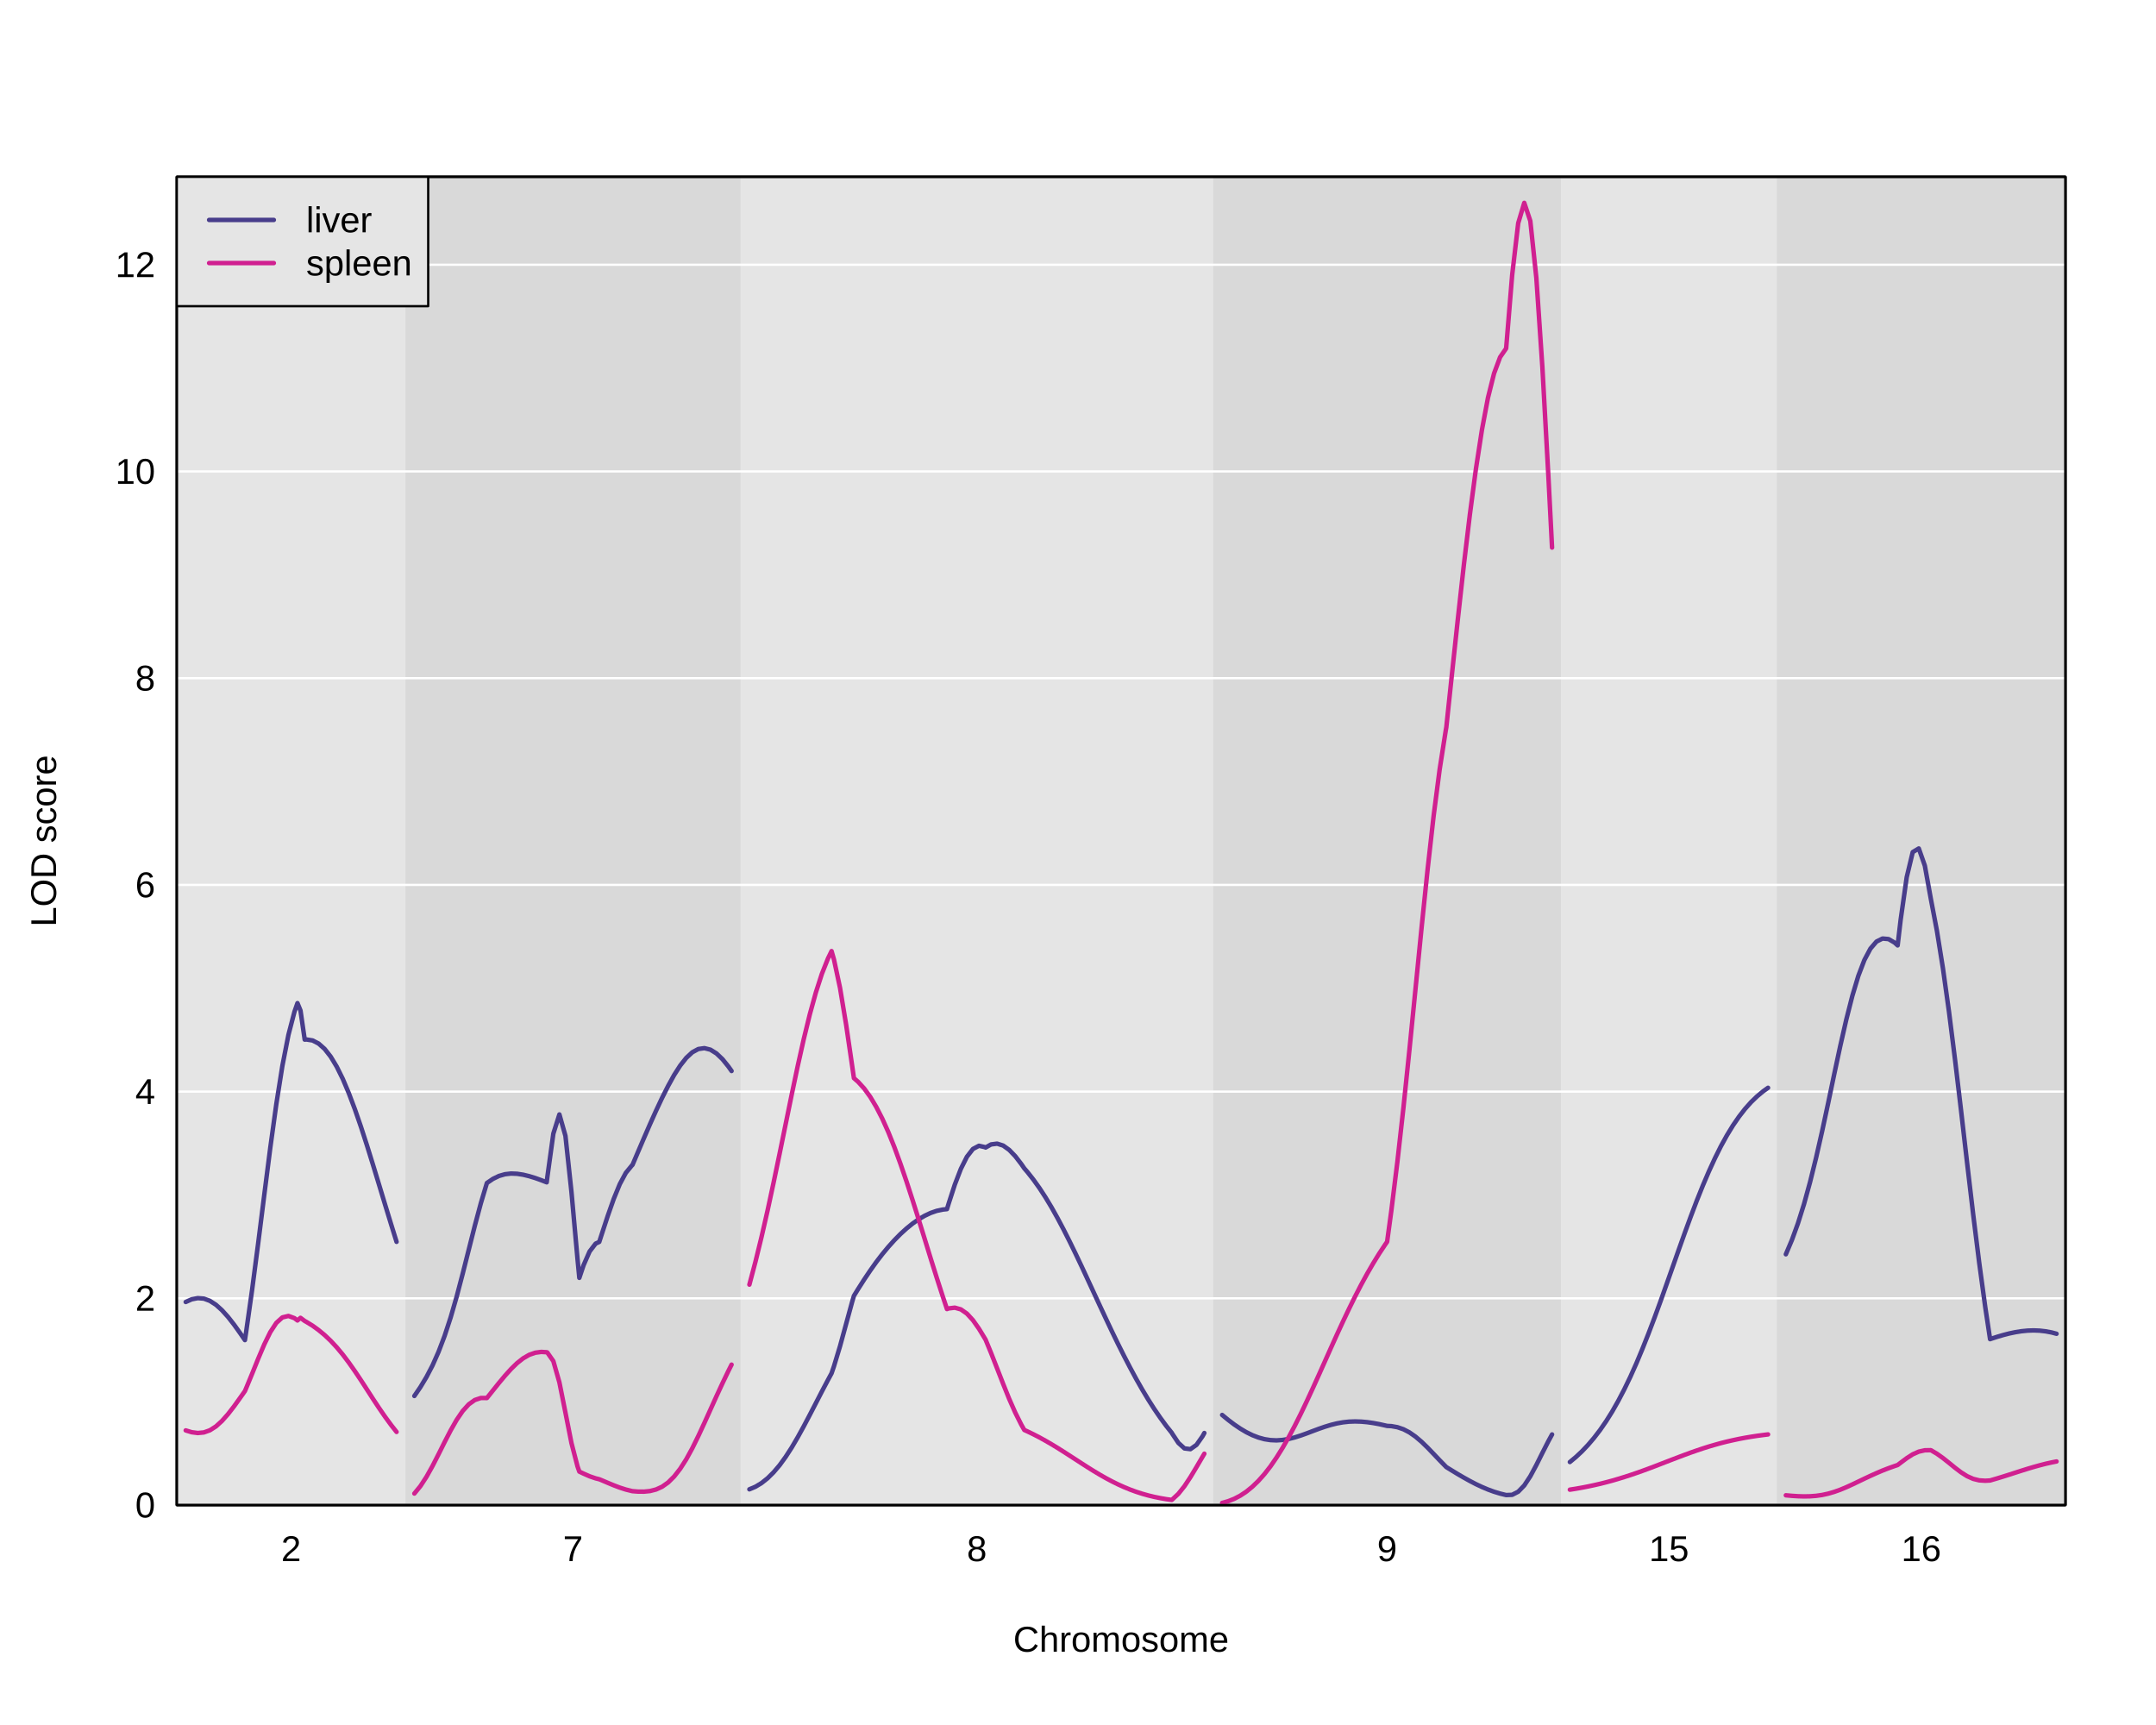
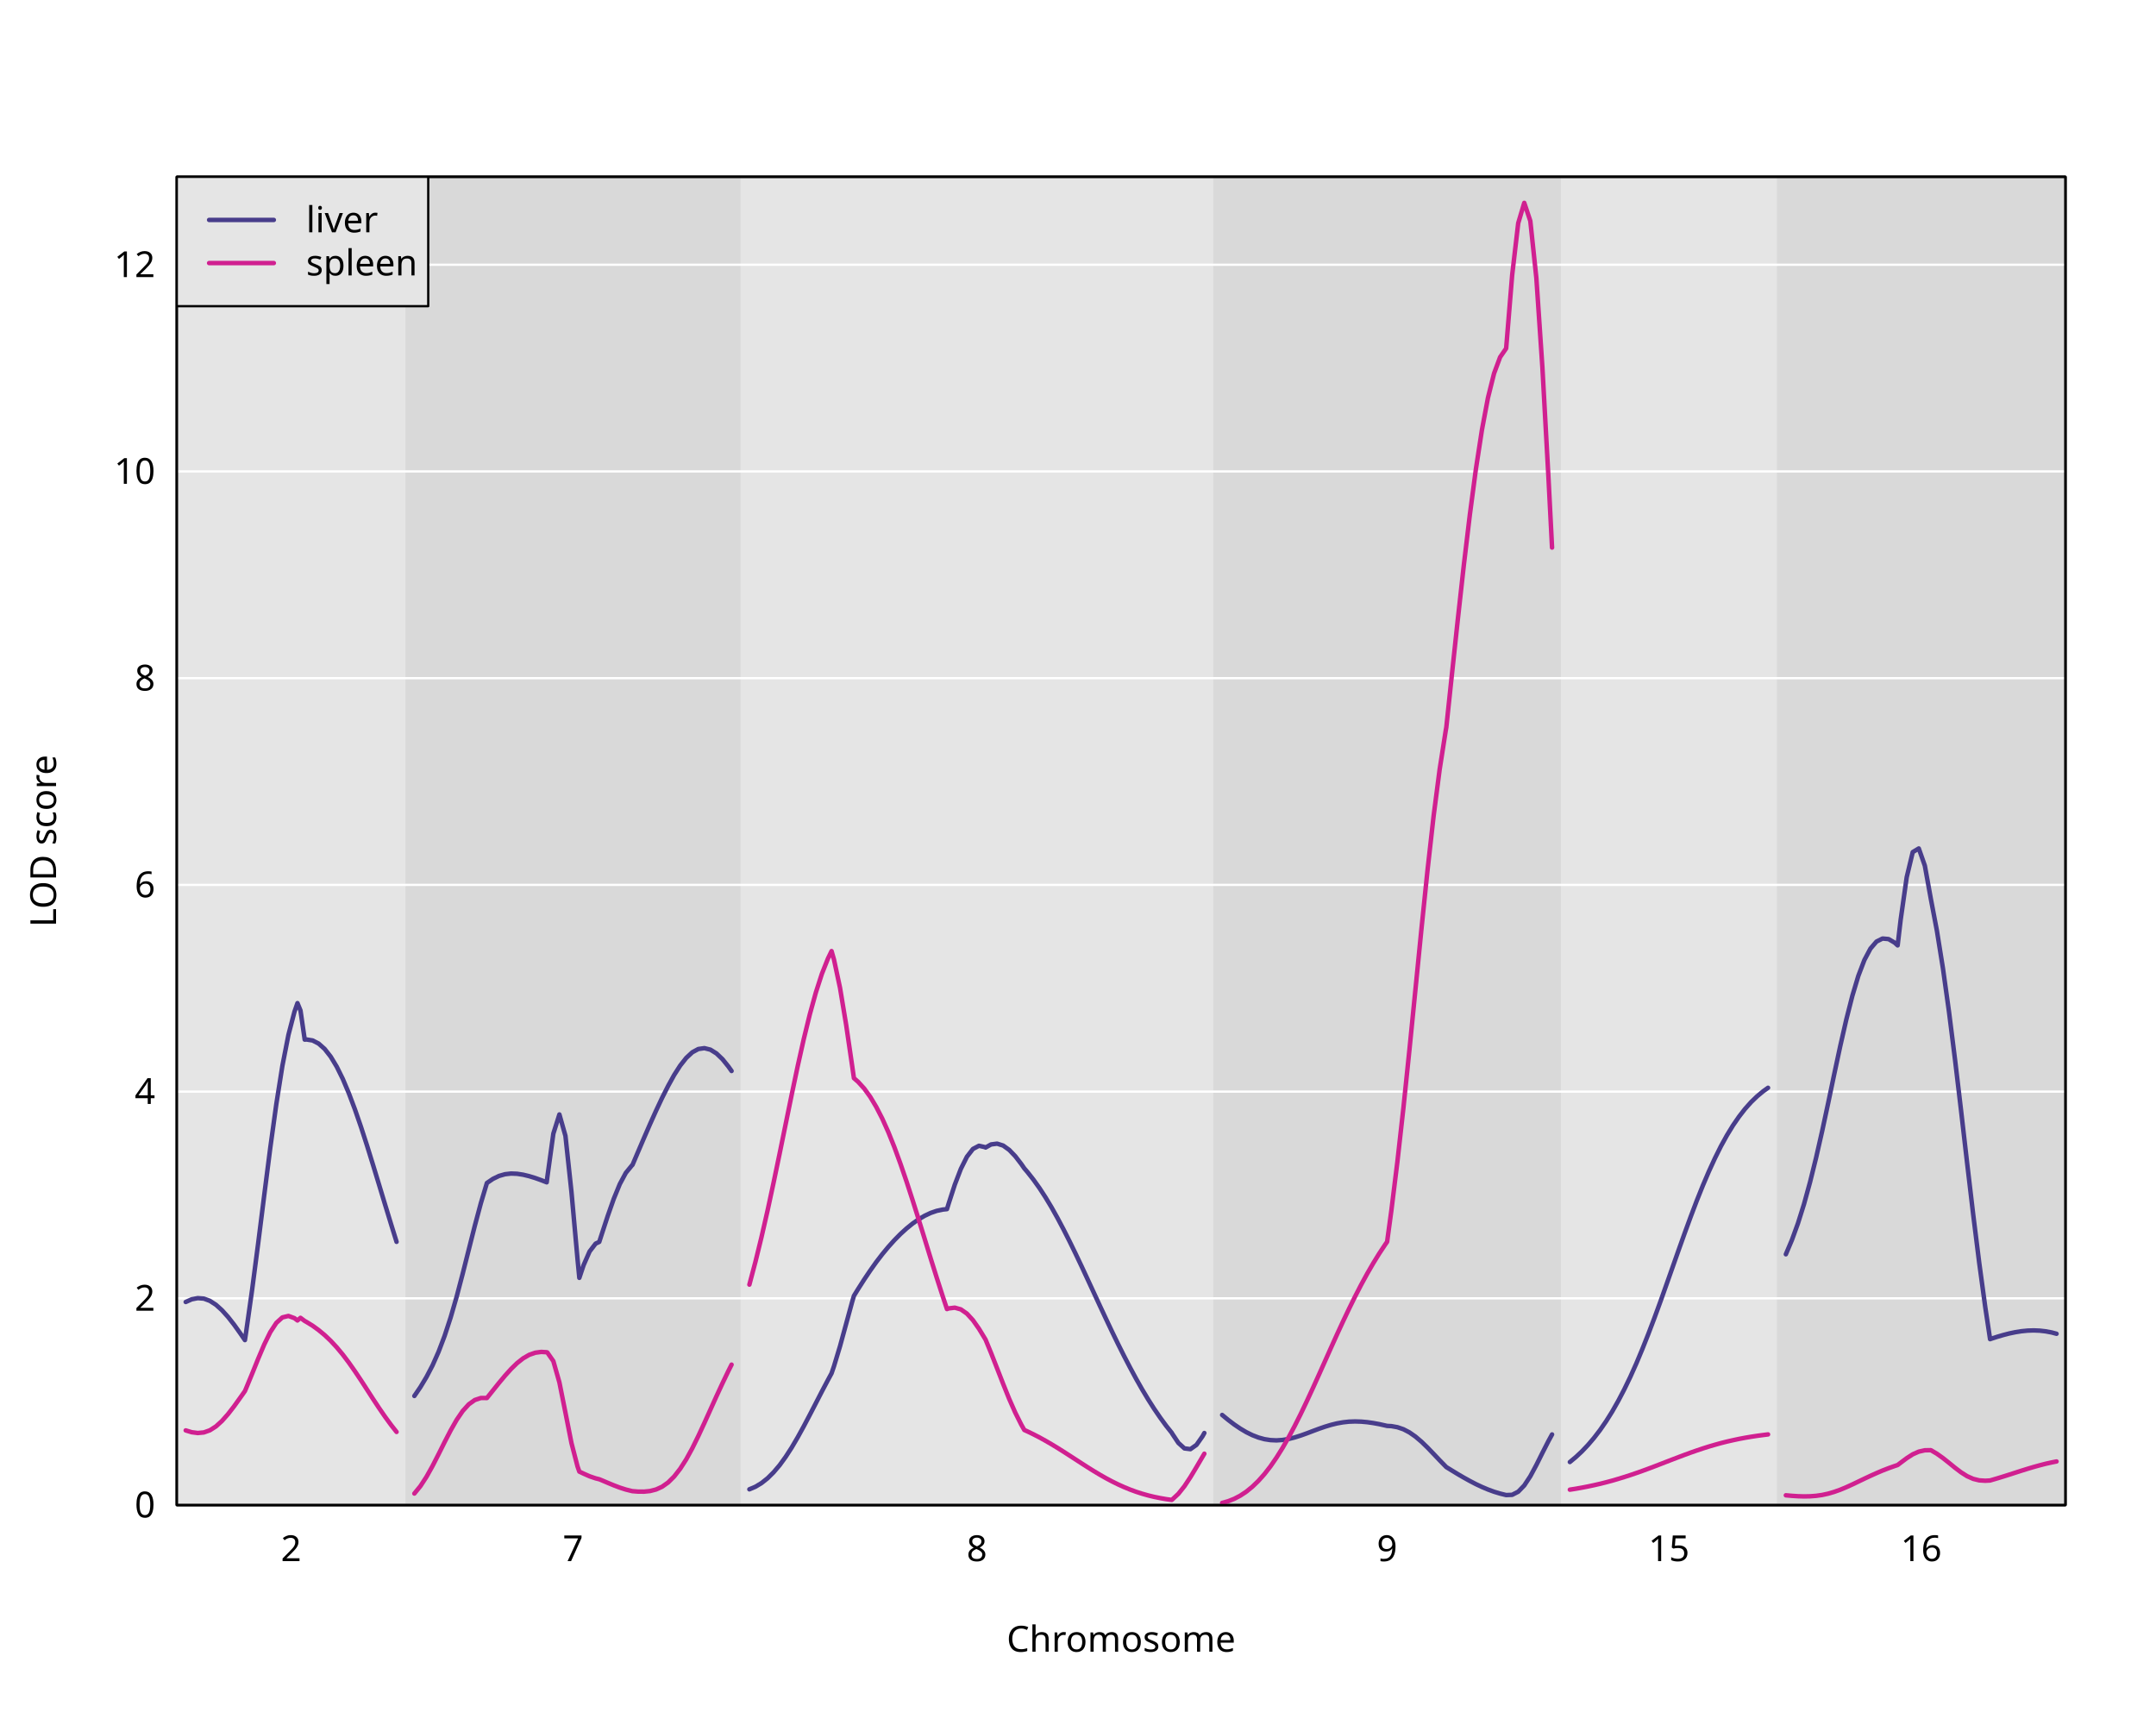
- <svg xmlns="http://www.w3.org/2000/svg" viewBox="0 0 720.00 576.00">
+ <svg xmlns="http://www.w3.org/2000/svg" class="svglite" data-engine-version="2.0" width="720.00pt" height="576.00pt" viewBox="0 0 720.00 576.00">
  <defs>
    <style type="text/css">
-     line, polyline, polygon, path, rect, circle {
+     .svglite line, .svglite polyline, .svglite polygon, .svglite path, .svglite rect, .svglite circle {
      fill: none;
      stroke: #000000;
      stroke-linecap: round;
      stroke-linejoin: round;
      stroke-miterlimit: 10.00;
    }
  </style>
  </defs>
  <rect width="100%" height="100%" style="stroke: none; fill: #FFFFFF;" />
-   <polyline points="59.04,502.56 689.76,502.56 689.76,59.04 59.04,59.04 59.04,502.56 " style="stroke-width: 0.75;" />
  <defs>
-     <clipPath id="cpNTkuMDR8Njg5Ljc2fDUwMi41Nnw1OS4wNA==">
+     <clipPath id="cpMC4wMHw3MjAuMDB8MC4wMHw1NzYuMDA=">
+       <rect x="0.00" y="0.00" width="720.00" height="576.00" />
+     </clipPath>
+   </defs>
+   <g clip-path="url(#cpMC4wMHw3MjAuMDB8MC4wMHw1NzYuMDA=)">
+     <polygon points="59.04,502.56 689.76,502.56 689.76,59.04 59.04,59.04 " style="stroke-width: 0.75; fill: none;" />
+   </g>
+   <defs>
+     <clipPath id="cpNTkuMDR8Njg5Ljc2fDU5LjA0fDUwMi41Ng==">
      <rect x="59.04" y="59.04" width="630.72" height="443.52" />
    </clipPath>
  </defs>
-   <rect x="59.04" y="59.04" width="630.72" height="443.52" style="stroke-width: 0.75; stroke: none; fill: #E5E5E5;" clip-path="url(#cpNTkuMDR8Njg5Ljc2fDUwMi41Nnw1OS4wNA==)" />
-   <rect x="135.41" y="59.04" width="111.88" height="443.52" style="stroke-width: 0.75; stroke: none; fill: #D9D9D9;" clip-path="url(#cpNTkuMDR8Njg5Ljc2fDUwMi41Nnw1OS4wNA==)" />
-   <rect x="405.17" y="59.04" width="116.12" height="443.52" style="stroke-width: 0.75; stroke: none; fill: #D9D9D9;" clip-path="url(#cpNTkuMDR8Njg5Ljc2fDUwMi41Nnw1OS4wNA==)" />
-   <rect x="593.42" y="59.04" width="96.34" height="443.52" style="stroke-width: 0.75; stroke: none; fill: #D9D9D9;" clip-path="url(#cpNTkuMDR8Njg5Ljc2fDUwMi41Nnw1OS4wNA==)" />
-   <defs>
-     <clipPath id="cpMC4wMHw3MjAuMDB8NTc2LjAwfDAuMDA=">
-       <rect x="0.00" y="0.00" width="720.00" height="576.00" />
-     </clipPath>
-   </defs>
-   <g clip-path="url(#cpMC4wMHw3MjAuMDB8NTc2LjAwfDAuMDA=)">
-     <text x="93.89" y="521.28" style="font-size: 12.00px; font-family: Liberation Sans;" textLength="6.67px" lengthAdjust="spacingAndGlyphs">2</text>
+   <g clip-path="url(#cpNTkuMDR8Njg5Ljc2fDU5LjA0fDUwMi41Ng==)">
+     <rect x="59.04" y="59.04" width="630.72" height="443.52" style="stroke-width: 0.75; stroke: none; fill: #E5E5E5;" />
+     <rect x="135.41" y="59.04" width="111.88" height="443.52" style="stroke-width: 0.75; stroke: none; fill: #D9D9D9;" />
+     <rect x="405.17" y="59.04" width="116.12" height="443.52" style="stroke-width: 0.75; stroke: none; fill: #D9D9D9;" />
+     <rect x="593.42" y="59.04" width="96.34" height="443.52" style="stroke-width: 0.75; stroke: none; fill: #D9D9D9;" />
  </g>
-   <g clip-path="url(#cpMC4wMHw3MjAuMDB8NTc2LjAwfDAuMDA=)">
-     <text x="322.89" y="521.28" style="font-size: 12.00px; font-family: Liberation Sans;" textLength="6.67px" lengthAdjust="spacingAndGlyphs">8</text>
+   <g clip-path="url(#cpMC4wMHw3MjAuMDB8MC4wMHw1NzYuMDA=)">
+     <text x="97.22" y="521.28" text-anchor="middle" style="font-size: 12.00px; font-family: sans;" textLength="6.67px" lengthAdjust="spacingAndGlyphs">2</text>
+     <text x="326.23" y="521.28" text-anchor="middle" style="font-size: 12.00px; font-family: sans;" textLength="6.67px" lengthAdjust="spacingAndGlyphs">8</text>
+     <text x="557.35" y="521.28" text-anchor="middle" style="font-size: 12.00px; font-family: sans;" textLength="13.35px" lengthAdjust="spacingAndGlyphs">15</text>
+     <text x="191.35" y="521.28" text-anchor="middle" style="font-size: 12.00px; font-family: sans;" textLength="6.67px" lengthAdjust="spacingAndGlyphs">7</text>
+     <text x="463.23" y="521.28" text-anchor="middle" style="font-size: 12.00px; font-family: sans;" textLength="6.67px" lengthAdjust="spacingAndGlyphs">9</text>
+     <text x="641.59" y="521.28" text-anchor="middle" style="font-size: 12.00px; font-family: sans;" textLength="13.35px" lengthAdjust="spacingAndGlyphs">16</text>
+     <text x="51.84" y="506.69" text-anchor="end" style="font-size: 12.00px; font-family: sans;" textLength="6.67px" lengthAdjust="spacingAndGlyphs">0</text>
+     <text x="51.84" y="437.66" text-anchor="end" style="font-size: 12.00px; font-family: sans;" textLength="6.67px" lengthAdjust="spacingAndGlyphs">2</text>
+     <text x="51.84" y="368.63" text-anchor="end" style="font-size: 12.00px; font-family: sans;" textLength="6.67px" lengthAdjust="spacingAndGlyphs">4</text>
+     <text x="51.84" y="299.61" text-anchor="end" style="font-size: 12.00px; font-family: sans;" textLength="6.67px" lengthAdjust="spacingAndGlyphs">6</text>
+     <text x="51.84" y="230.58" text-anchor="end" style="font-size: 12.00px; font-family: sans;" textLength="6.67px" lengthAdjust="spacingAndGlyphs">8</text>
+     <text x="51.84" y="161.55" text-anchor="end" style="font-size: 12.00px; font-family: sans;" textLength="13.35px" lengthAdjust="spacingAndGlyphs">10</text>
+     <text x="51.84" y="92.53" text-anchor="end" style="font-size: 12.00px; font-family: sans;" textLength="13.35px" lengthAdjust="spacingAndGlyphs">12</text>
+     <text x="374.40" y="551.52" text-anchor="middle" style="font-size: 12.00px; font-family: sans;" textLength="72.04px" lengthAdjust="spacingAndGlyphs">Chromosome</text>
+     <text transform="translate(18.72,280.80) rotate(-90)" text-anchor="middle" style="font-size: 12.00px; font-family: sans;" textLength="57.37px" lengthAdjust="spacingAndGlyphs">LOD score</text>
  </g>
-   <g clip-path="url(#cpMC4wMHw3MjAuMDB8NTc2LjAwfDAuMDA=)">
-     <text x="550.68" y="521.28" style="font-size: 12.00px; font-family: Liberation Sans;" textLength="13.34px" lengthAdjust="spacingAndGlyphs">15</text>
+   <g clip-path="url(#cpNTkuMDR8Njg5Ljc2fDU5LjA0fDUwMi41Ng==)">
+     <line x1="59.04" y1="502.56" x2="689.76" y2="502.56" style="stroke-width: 0.75; stroke: #FFFFFF;" />
+     <line x1="59.04" y1="433.53" x2="689.76" y2="433.53" style="stroke-width: 0.75; stroke: #FFFFFF;" />
+     <line x1="59.04" y1="364.51" x2="689.76" y2="364.51" style="stroke-width: 0.75; stroke: #FFFFFF;" />
+     <line x1="59.04" y1="295.48" x2="689.76" y2="295.48" style="stroke-width: 0.75; stroke: #FFFFFF;" />
+     <line x1="59.04" y1="226.45" x2="689.76" y2="226.45" style="stroke-width: 0.75; stroke: #FFFFFF;" />
+     <line x1="59.04" y1="157.42" x2="689.76" y2="157.42" style="stroke-width: 0.75; stroke: #FFFFFF;" />
+     <line x1="59.04" y1="88.40" x2="689.76" y2="88.40" style="stroke-width: 0.75; stroke: #FFFFFF;" />
+     <line x1="59.04" y1="19.37" x2="689.76" y2="19.37" style="stroke-width: 0.75; stroke: #FFFFFF;" />
+     <polyline points="62.02,434.75 64.03,433.85 66.05,433.46 68.07,433.62 70.09,434.37 72.10,435.67 74.12,437.49 76.14,439.73 78.16,442.31 80.17,445.12 81.79,447.47 82.19,444.81 84.21,430.54 86.23,415.06 88.25,399.02 90.26,383.27 92.28,368.65 94.30,355.91 96.32,345.57 98.33,337.85 99.34,334.96 100.35,337.43 101.76,347.14 102.37,347.10 104.39,347.42 106.40,348.46 108.42,350.26 110.44,352.84 112.46,356.19 114.48,360.28 116.49,365.04 118.51,370.39 120.53,376.23 122.55,382.46 124.56,388.94 126.58,395.57 128.60,402.24 130.62,408.84 132.43,414.66 " style="stroke-width: 1.50; stroke: #483D8B;" />
+     <polyline points="138.38,466.13 140.40,463.16 142.42,459.80 144.44,455.93 146.45,451.40 148.47,446.09 150.49,439.92 152.51,432.94 154.52,425.29 156.54,417.29 158.56,409.31 160.58,401.77 162.60,395.02 164.61,393.65 166.63,392.67 168.65,392.09 170.67,391.86 172.68,391.94 174.70,392.25 176.72,392.74 178.74,393.36 180.75,394.08 182.57,394.79 182.77,393.16 184.79,378.54 186.81,372.13 188.83,379.28 190.84,398.01 192.86,420.38 193.47,426.69 194.88,422.48 196.90,417.88 198.91,415.26 200.12,414.69 200.93,412.19 202.95,406.03 204.97,400.29 206.98,395.39 209.00,391.63 211.02,389.16 211.22,388.98 213.04,384.70 215.06,379.99 217.07,375.37 219.09,370.88 221.11,366.59 223.13,362.59 225.14,358.95 227.16,355.80 229.18,353.24 231.20,351.37 233.21,350.28 235.23,349.99 237.25,350.50 239.27,351.76 241.29,353.69 243.30,356.19 244.31,357.62 " style="stroke-width: 1.50; stroke: #483D8B;" />
+     <polyline points="250.26,497.30 252.28,496.44 254.30,495.22 256.32,493.62 258.33,491.63 260.35,489.25 262.37,486.47 264.39,483.35 266.40,479.92 268.42,476.25 270.44,472.42 272.46,468.52 274.47,464.62 276.49,460.80 277.70,458.56 278.51,456.19 280.53,449.50 282.55,442.11 284.56,434.76 285.17,432.69 286.58,430.40 288.60,427.24 290.62,424.24 292.63,421.41 294.65,418.78 296.67,416.34 298.69,414.10 300.70,412.06 302.72,410.22 304.74,408.58 306.76,407.16 308.78,405.97 310.79,405.02 312.81,404.32 314.83,403.89 316.24,403.74 316.85,401.75 318.86,395.56 320.88,390.30 322.90,386.26 324.92,383.65 326.93,382.59 328.95,383.05 329.15,383.17 330.97,382.14 332.99,381.88 335.01,382.52 337.02,383.96 339.04,386.06 341.06,388.68 342.07,390.14 343.08,391.31 345.09,393.86 347.11,396.68 349.13,399.78 351.15,403.13 353.16,406.72 355.18,410.54 357.20,414.53 359.22,418.68 361.24,422.93 363.25,427.26 365.27,431.62 367.29,435.98 369.31,440.30 371.32,444.55 373.34,448.71 375.36,452.74 377.38,456.63 379.39,460.36 381.41,463.92 383.43,467.28 385.45,470.45 387.47,473.40 389.48,476.14 391.30,478.42 391.50,478.77 393.52,481.80 395.54,483.64 397.55,483.89 399.57,482.46 401.59,479.58 402.19,478.50 " style="stroke-width: 1.50; stroke: #483D8B;" />
+     <polyline points="408.14,472.47 410.16,474.13 412.18,475.66 414.20,477.03 416.22,478.23 418.23,479.22 420.25,480.00 422.27,480.56 424.29,480.87 426.30,480.96 428.32,480.82 430.34,480.49 432.36,479.98 434.38,479.34 436.39,478.62 438.41,477.85 440.43,477.10 442.45,476.40 444.46,475.79 446.48,475.29 448.50,474.93 450.52,474.71 452.53,474.64 454.55,474.70 456.57,474.88 458.59,475.17 460.61,475.54 462.62,475.99 463.23,476.13 464.64,476.20 466.66,476.56 468.68,477.25 470.69,478.30 472.71,479.71 474.73,481.43 476.75,483.39 478.76,485.48 480.78,487.61 482.80,489.68 483.00,489.88 484.82,491.00 486.84,492.23 488.85,493.40 490.87,494.52 492.89,495.57 494.91,496.52 496.92,497.37 498.94,498.11 500.96,498.72 502.98,499.22 504.99,499.14 507.01,498.10 509.03,496.01 511.05,492.94 513.07,489.18 515.08,485.15 517.10,481.20 518.31,478.98 " style="stroke-width: 1.50; stroke: #483D8B;" />
+     <polyline points="524.26,488.19 526.28,486.51 528.30,484.62 530.31,482.50 532.33,480.13 534.35,477.50 536.37,474.57 538.39,471.35 540.40,467.81 542.42,463.95 544.44,459.77 546.46,455.26 548.47,450.45 550.49,445.36 552.51,440.04 554.53,434.52 556.54,428.86 558.56,423.14 560.58,417.41 562.60,411.76 564.62,406.25 566.63,400.95 568.65,395.91 570.67,391.18 572.69,386.78 574.70,382.74 576.72,379.08 578.74,375.78 580.76,372.85 582.77,370.26 584.79,368.00 586.81,366.05 588.83,364.38 590.44,363.23 " style="stroke-width: 1.50; stroke: #483D8B;" />
+     <polyline points="596.39,418.82 598.41,414.05 600.43,408.49 602.45,402.07 604.46,394.76 606.48,386.61 608.50,377.73 610.52,368.34 612.53,358.74 614.55,349.32 616.57,340.47 618.59,332.54 620.60,325.84 622.62,320.55 624.64,316.75 626.66,314.40 628.68,313.39 630.69,313.57 632.71,314.76 633.72,315.67 634.73,307.10 636.75,292.91 638.76,284.53 640.78,283.31 642.80,289.06 644.82,300.21 646.83,310.77 648.85,323.36 650.87,337.84 652.89,353.87 654.91,370.91 656.92,388.33 658.94,405.45 660.96,421.64 662.98,436.47 664.59,447.16 664.99,447.02 667.01,446.36 669.03,445.77 671.05,445.25 673.06,444.83 675.08,444.51 677.10,444.31 679.12,444.24 681.14,444.32 683.15,444.55 685.17,444.93 686.78,445.36 " style="stroke-width: 1.50; stroke: #483D8B;" />
  </g>
-   <g clip-path="url(#cpMC4wMHw3MjAuMDB8NTc2LjAwfDAuMDA=)">
-     <text x="188.01" y="521.28" style="font-size: 12.00px; font-family: Liberation Sans;" textLength="6.67px" lengthAdjust="spacingAndGlyphs">7</text>
+   <g clip-path="url(#cpMC4wMHw3MjAuMDB8MC4wMHw1NzYuMDA=)">
+     <polygon points="59.04,502.56 689.76,502.56 689.76,59.04 59.04,59.04 " style="stroke-width: 0.75; fill: none;" />
  </g>
-   <g clip-path="url(#cpMC4wMHw3MjAuMDB8NTc2LjAwfDAuMDA=)">
-     <text x="459.89" y="521.28" style="font-size: 12.00px; font-family: Liberation Sans;" textLength="6.67px" lengthAdjust="spacingAndGlyphs">9</text>
+   <g clip-path="url(#cpNTkuMDR8Njg5Ljc2fDU5LjA0fDUwMi41Ng==)">
+     <polyline points="62.02,477.63 64.03,478.24 66.05,478.50 68.07,478.31 70.09,477.59 72.10,476.31 74.12,474.48 76.14,472.20 78.16,469.59 80.17,466.79 81.79,464.50 82.19,463.56 84.21,458.67 86.23,453.67 88.25,448.92 90.26,444.82 92.28,441.73 94.30,439.90 96.32,439.41 98.33,440.15 99.34,440.92 100.35,440.04 101.76,441.09 102.37,441.43 104.39,442.67 106.40,444.13 108.42,445.80 110.44,447.72 112.46,449.89 114.48,452.32 116.49,454.98 118.51,457.85 120.53,460.87 122.55,463.98 124.56,467.10 126.58,470.15 128.60,473.08 130.62,475.84 132.43,478.14 " style="stroke-width: 1.50; stroke: #D02090;" />
+     <polyline points="138.38,498.71 140.40,496.23 142.42,493.13 144.44,489.52 146.45,485.59 148.47,481.55 150.49,477.64 152.51,474.10 154.52,471.15 156.54,468.92 158.56,467.48 160.58,466.81 162.60,466.82 164.61,464.30 166.63,461.78 168.65,459.36 170.67,457.12 172.68,455.16 174.70,453.57 176.72,452.40 178.74,451.69 180.75,451.42 182.57,451.53 182.77,451.61 184.79,454.50 186.81,461.59 188.83,471.69 190.84,481.85 192.86,489.64 193.47,491.39 194.88,492.06 196.90,492.95 198.91,493.64 200.12,493.94 200.93,494.27 202.95,495.13 204.97,495.97 206.98,496.73 209.00,497.38 211.02,497.88 211.22,497.92 213.04,498.06 215.06,498.08 217.07,497.88 219.09,497.36 221.11,496.44 223.13,495.01 225.14,493.02 227.16,490.43 229.18,487.27 231.20,483.58 233.21,479.50 235.23,475.15 237.25,470.68 239.27,466.21 241.29,461.85 243.30,457.67 244.31,455.67 " style="stroke-width: 1.50; stroke: #D02090;" />
+     <polyline points="250.26,428.95 252.28,421.33 254.30,413.09 256.32,404.26 258.33,394.93 260.35,385.24 262.37,375.36 264.39,365.51 266.40,355.96 268.42,346.94 270.44,338.69 272.46,331.39 274.47,325.17 276.49,320.09 277.70,317.58 278.51,320.41 280.53,329.88 282.55,342.05 284.56,355.77 285.17,360.01 286.58,361.25 288.60,363.47 290.62,366.26 292.63,369.62 294.65,373.55 296.67,378.05 298.69,383.08 300.70,388.58 302.72,394.47 304.74,400.68 306.76,407.10 308.78,413.63 310.79,420.17 312.81,426.61 314.83,432.87 316.24,437.11 316.85,436.89 318.86,436.65 320.88,437.22 322.90,438.63 324.92,440.83 326.93,443.69 328.95,447.01 329.15,447.36 330.97,451.78 332.99,456.94 335.01,462.12 337.02,467.11 339.04,471.68 341.06,475.71 342.07,477.49 343.08,477.95 345.09,478.92 347.11,479.96 349.13,481.08 351.15,482.25 353.16,483.47 355.18,484.74 357.20,486.04 359.22,487.35 361.24,488.66 363.25,489.95 365.27,491.21 367.29,492.42 369.31,493.57 371.32,494.64 373.34,495.64 375.36,496.55 377.38,497.38 379.39,498.12 381.41,498.77 383.43,499.34 385.45,499.83 387.47,500.24 389.48,500.59 391.30,500.84 391.50,500.69 393.52,498.80 395.54,496.27 397.55,493.23 399.57,489.87 401.59,486.43 402.19,485.41 " style="stroke-width: 1.50; stroke: #D02090;" />
+     <polyline points="408.14,501.84 410.16,501.27 412.18,500.47 414.20,499.41 416.22,498.07 418.23,496.43 420.25,494.48 422.27,492.21 424.29,489.61 426.30,486.69 428.32,483.46 430.34,479.94 432.36,476.15 434.38,472.13 436.39,467.92 438.41,463.56 440.43,459.10 442.45,454.59 444.46,450.09 446.48,445.62 448.50,441.25 450.52,437.01 452.53,432.92 454.55,429.01 456.57,425.31 458.59,421.82 460.61,418.55 462.62,415.52 463.23,414.65 464.64,404.27 466.66,387.92 468.68,369.88 470.69,350.46 472.71,330.19 474.73,309.85 476.75,290.32 478.76,272.45 480.78,256.88 482.80,243.98 483.00,242.85 484.82,225.66 486.84,206.82 488.85,188.68 490.87,171.77 492.89,156.55 494.91,143.45 496.92,132.77 498.94,124.70 500.96,119.26 502.98,116.34 504.99,91.85 507.01,74.52 509.03,67.74 511.05,73.79 513.07,92.84 515.08,122.60 517.10,159.24 518.31,182.84 " style="stroke-width: 1.50; stroke: #D02090;" />
+     <polyline points="524.26,497.42 526.28,497.10 528.30,496.74 530.31,496.35 532.33,495.92 534.35,495.46 536.37,494.95 538.39,494.41 540.40,493.82 542.42,493.20 544.44,492.55 546.46,491.86 548.47,491.15 550.49,490.41 552.51,489.65 554.53,488.87 556.54,488.09 558.56,487.31 560.58,486.54 562.60,485.78 564.62,485.04 566.63,484.34 568.65,483.66 570.67,483.02 572.69,482.43 574.70,481.87 576.72,481.36 578.74,480.90 580.76,480.47 582.77,480.09 584.79,479.75 586.81,479.44 588.83,479.17 590.44,478.97 " style="stroke-width: 1.50; stroke: #D02090;" />
+     <polyline points="596.39,499.30 598.41,499.48 600.43,499.61 602.45,499.67 604.46,499.63 606.48,499.48 608.50,499.19 610.52,498.75 612.53,498.16 614.55,497.44 616.57,496.60 618.59,495.68 620.60,494.72 622.62,493.75 624.64,492.80 626.66,491.89 628.68,491.03 630.69,490.25 632.71,489.53 633.72,489.19 634.73,488.42 636.75,486.91 638.76,485.62 640.78,484.72 642.80,484.27 644.82,484.23 646.83,485.42 648.85,486.86 650.87,488.46 652.89,490.11 654.91,491.64 656.92,492.91 658.94,493.81 660.96,494.31 662.98,494.44 664.59,494.35 664.99,494.23 667.01,493.64 669.03,493.02 671.05,492.38 673.06,491.73 675.08,491.08 677.10,490.45 679.12,489.85 681.14,489.29 683.15,488.77 685.17,488.32 686.78,488.00 " style="stroke-width: 1.50; stroke: #D02090;" />
  </g>
-   <g clip-path="url(#cpMC4wMHw3MjAuMDB8NTc2LjAwfDAuMDA=)">
-     <text x="634.92" y="521.28" style="font-size: 12.00px; font-family: Liberation Sans;" textLength="13.34px" lengthAdjust="spacingAndGlyphs">16</text>
+   <g clip-path="url(#cpMC4wMHw3MjAuMDB8MC4wMHw1NzYuMDA=)">
+     <polygon points="59.04,502.56 689.76,502.56 689.76,59.04 59.04,59.04 " style="stroke-width: 0.75; fill: none;" />
  </g>
-   <g clip-path="url(#cpMC4wMHw3MjAuMDB8NTc2LjAwfDAuMDA=)">
-     <text x="45.17" y="506.69" style="font-size: 12.00px; font-family: Liberation Sans;" textLength="6.67px" lengthAdjust="spacingAndGlyphs">0</text>
-   </g>
-   <g clip-path="url(#cpMC4wMHw3MjAuMDB8NTc2LjAwfDAuMDA=)">
-     <text x="45.17" y="437.66" style="font-size: 12.00px; font-family: Liberation Sans;" textLength="6.67px" lengthAdjust="spacingAndGlyphs">2</text>
-   </g>
-   <g clip-path="url(#cpMC4wMHw3MjAuMDB8NTc2LjAwfDAuMDA=)">
-     <text x="45.17" y="368.63" style="font-size: 12.00px; font-family: Liberation Sans;" textLength="6.67px" lengthAdjust="spacingAndGlyphs">4</text>
-   </g>
-   <g clip-path="url(#cpMC4wMHw3MjAuMDB8NTc2LjAwfDAuMDA=)">
-     <text x="45.17" y="299.60" style="font-size: 12.00px; font-family: Liberation Sans;" textLength="6.67px" lengthAdjust="spacingAndGlyphs">6</text>
-   </g>
-   <g clip-path="url(#cpMC4wMHw3MjAuMDB8NTc2LjAwfDAuMDA=)">
-     <text x="45.17" y="230.58" style="font-size: 12.00px; font-family: Liberation Sans;" textLength="6.67px" lengthAdjust="spacingAndGlyphs">8</text>
-   </g>
-   <g clip-path="url(#cpMC4wMHw3MjAuMDB8NTc2LjAwfDAuMDA=)">
-     <text x="38.50" y="161.55" style="font-size: 12.00px; font-family: Liberation Sans;" textLength="13.34px" lengthAdjust="spacingAndGlyphs">10</text>
-   </g>
-   <g clip-path="url(#cpMC4wMHw3MjAuMDB8NTc2LjAwfDAuMDA=)">
-     <text x="38.50" y="92.52" style="font-size: 12.00px; font-family: Liberation Sans;" textLength="13.34px" lengthAdjust="spacingAndGlyphs">12</text>
-   </g>
-   <g clip-path="url(#cpMC4wMHw3MjAuMDB8NTc2LjAwfDAuMDA=)">
-     <text x="338.38" y="551.52" style="font-size: 12.00px; font-family: Liberation Sans;" textLength="72.03px" lengthAdjust="spacingAndGlyphs">Chromosome</text>
-   </g>
-   <g clip-path="url(#cpMC4wMHw3MjAuMDB8NTc2LjAwfDAuMDA=)">
-     <text transform="translate(18.72,309.47) rotate(-90)" style="font-size: 12.00px; font-family: Liberation Sans;" textLength="57.34px" lengthAdjust="spacingAndGlyphs">LOD score</text>
-   </g>
-   <defs>
-     <clipPath id="cpNTkuMDR8Njg5Ljc2fDUwMi41Nnw1OS4wNA==">
-       <rect x="59.04" y="59.04" width="630.72" height="443.52" />
-     </clipPath>
-   </defs>
-   <line x1="59.04" y1="502.56" x2="689.76" y2="502.56" style="stroke-width: 0.75; stroke: #FFFFFF;" clip-path="url(#cpNTkuMDR8Njg5Ljc2fDUwMi41Nnw1OS4wNA==)" />
-   <line x1="59.04" y1="433.53" x2="689.76" y2="433.53" style="stroke-width: 0.75; stroke: #FFFFFF;" clip-path="url(#cpNTkuMDR8Njg5Ljc2fDUwMi41Nnw1OS4wNA==)" />
-   <line x1="59.04" y1="364.51" x2="689.76" y2="364.51" style="stroke-width: 0.75; stroke: #FFFFFF;" clip-path="url(#cpNTkuMDR8Njg5Ljc2fDUwMi41Nnw1OS4wNA==)" />
-   <line x1="59.04" y1="295.48" x2="689.76" y2="295.48" style="stroke-width: 0.75; stroke: #FFFFFF;" clip-path="url(#cpNTkuMDR8Njg5Ljc2fDUwMi41Nnw1OS4wNA==)" />
-   <line x1="59.04" y1="226.45" x2="689.76" y2="226.45" style="stroke-width: 0.75; stroke: #FFFFFF;" clip-path="url(#cpNTkuMDR8Njg5Ljc2fDUwMi41Nnw1OS4wNA==)" />
-   <line x1="59.04" y1="157.42" x2="689.76" y2="157.42" style="stroke-width: 0.75; stroke: #FFFFFF;" clip-path="url(#cpNTkuMDR8Njg5Ljc2fDUwMi41Nnw1OS4wNA==)" />
-   <line x1="59.04" y1="88.40" x2="689.76" y2="88.40" style="stroke-width: 0.75; stroke: #FFFFFF;" clip-path="url(#cpNTkuMDR8Njg5Ljc2fDUwMi41Nnw1OS4wNA==)" />
-   <line x1="59.04" y1="19.37" x2="689.76" y2="19.37" style="stroke-width: 0.75; stroke: #FFFFFF;" clip-path="url(#cpNTkuMDR8Njg5Ljc2fDUwMi41Nnw1OS4wNA==)" />
-   <polyline points="62.02,434.75 64.03,433.85 66.05,433.46 68.07,433.62 70.09,434.37 72.10,435.67 74.12,437.49 76.14,439.73 78.16,442.31 80.17,445.12 81.79,447.47 82.19,444.81 84.21,430.54 86.23,415.06 88.25,399.02 90.26,383.27 92.28,368.65 94.30,355.91 96.32,345.57 98.33,337.85 99.34,334.96 100.35,337.43 101.76,347.14 102.37,347.10 104.39,347.42 106.40,348.46 108.42,350.26 110.44,352.84 112.46,356.19 114.48,360.28 116.49,365.04 118.51,370.39 120.53,376.23 122.55,382.46 124.56,388.94 126.58,395.57 128.60,402.24 130.62,408.84 132.43,414.66 " style="stroke-width: 1.50; stroke: #483D8B;" clip-path="url(#cpNTkuMDR8Njg5Ljc2fDUwMi41Nnw1OS4wNA==)" />
-   <polyline points="138.38,466.13 140.40,463.16 142.42,459.80 144.44,455.93 146.45,451.40 148.47,446.09 150.49,439.92 152.51,432.94 154.52,425.29 156.54,417.29 158.56,409.31 160.58,401.77 162.60,395.02 164.61,393.65 166.63,392.67 168.65,392.09 170.67,391.86 172.68,391.94 174.70,392.25 176.72,392.74 178.74,393.36 180.75,394.08 182.57,394.79 182.77,393.16 184.79,378.54 186.81,372.13 188.83,379.28 190.84,398.01 192.86,420.38 193.47,426.69 194.88,422.48 196.90,417.88 198.91,415.26 200.12,414.69 200.93,412.19 202.95,406.03 204.97,400.29 206.98,395.39 209.00,391.63 211.02,389.16 211.22,388.98 213.04,384.70 215.06,379.99 217.07,375.37 219.09,370.88 221.11,366.59 223.13,362.59 225.14,358.95 227.16,355.80 229.18,353.24 231.20,351.37 233.21,350.28 235.23,349.99 237.25,350.50 239.27,351.76 241.29,353.69 243.30,356.19 244.31,357.62 " style="stroke-width: 1.50; stroke: #483D8B;" clip-path="url(#cpNTkuMDR8Njg5Ljc2fDUwMi41Nnw1OS4wNA==)" />
-   <polyline points="250.26,497.30 252.28,496.44 254.30,495.22 256.32,493.62 258.33,491.63 260.35,489.25 262.37,486.47 264.39,483.35 266.40,479.92 268.42,476.25 270.44,472.42 272.46,468.52 274.47,464.62 276.49,460.80 277.70,458.56 278.51,456.19 280.53,449.50 282.55,442.11 284.56,434.76 285.17,432.69 286.58,430.40 288.60,427.24 290.62,424.24 292.63,421.41 294.65,418.78 296.67,416.34 298.69,414.10 300.70,412.06 302.72,410.22 304.74,408.58 306.76,407.16 308.78,405.97 310.79,405.02 312.81,404.32 314.83,403.89 316.24,403.74 316.85,401.75 318.86,395.56 320.88,390.30 322.90,386.26 324.92,383.65 326.93,382.59 328.95,383.05 329.15,383.17 330.97,382.14 332.99,381.88 335.01,382.52 337.02,383.96 339.04,386.06 341.06,388.68 342.07,390.14 343.08,391.31 345.09,393.86 347.11,396.68 349.13,399.78 351.15,403.13 353.16,406.72 355.18,410.54 357.20,414.53 359.22,418.68 361.24,422.93 363.25,427.26 365.27,431.62 367.29,435.98 369.31,440.30 371.32,444.55 373.34,448.71 375.36,452.74 377.38,456.63 379.39,460.36 381.41,463.92 383.43,467.28 385.45,470.45 387.47,473.40 389.48,476.14 391.30,478.42 391.50,478.77 393.52,481.80 395.54,483.64 397.55,483.89 399.57,482.46 401.59,479.58 402.19,478.50 " style="stroke-width: 1.50; stroke: #483D8B;" clip-path="url(#cpNTkuMDR8Njg5Ljc2fDUwMi41Nnw1OS4wNA==)" />
-   <polyline points="408.14,472.47 410.16,474.13 412.18,475.66 414.20,477.03 416.22,478.23 418.23,479.22 420.25,480.00 422.27,480.56 424.29,480.87 426.30,480.96 428.32,480.82 430.34,480.49 432.36,479.98 434.38,479.34 436.39,478.62 438.41,477.85 440.43,477.10 442.45,476.40 444.46,475.79 446.48,475.29 448.50,474.93 450.52,474.71 452.53,474.64 454.55,474.70 456.57,474.88 458.59,475.17 460.61,475.54 462.62,475.99 463.23,476.13 464.64,476.20 466.66,476.56 468.68,477.25 470.69,478.30 472.71,479.71 474.73,481.43 476.75,483.39 478.76,485.48 480.78,487.61 482.80,489.68 483.00,489.88 484.82,491.00 486.84,492.23 488.85,493.40 490.87,494.52 492.89,495.57 494.91,496.52 496.92,497.37 498.94,498.11 500.96,498.72 502.98,499.22 504.99,499.14 507.01,498.10 509.03,496.01 511.05,492.94 513.07,489.18 515.08,485.15 517.10,481.20 518.31,478.98 " style="stroke-width: 1.50; stroke: #483D8B;" clip-path="url(#cpNTkuMDR8Njg5Ljc2fDUwMi41Nnw1OS4wNA==)" />
-   <polyline points="524.26,488.19 526.28,486.51 528.30,484.62 530.31,482.50 532.33,480.13 534.35,477.50 536.37,474.57 538.39,471.35 540.40,467.81 542.42,463.95 544.44,459.77 546.46,455.26 548.47,450.45 550.49,445.36 552.51,440.04 554.53,434.52 556.54,428.86 558.56,423.14 560.58,417.41 562.60,411.76 564.62,406.25 566.63,400.95 568.65,395.91 570.67,391.18 572.69,386.78 574.70,382.74 576.72,379.08 578.74,375.78 580.76,372.85 582.77,370.26 584.79,368.00 586.81,366.05 588.83,364.38 590.44,363.23 " style="stroke-width: 1.50; stroke: #483D8B;" clip-path="url(#cpNTkuMDR8Njg5Ljc2fDUwMi41Nnw1OS4wNA==)" />
-   <polyline points="596.39,418.82 598.41,414.05 600.43,408.49 602.45,402.07 604.46,394.76 606.48,386.61 608.50,377.73 610.52,368.34 612.53,358.74 614.55,349.32 616.57,340.47 618.59,332.54 620.60,325.84 622.62,320.55 624.64,316.75 626.66,314.40 628.68,313.39 630.69,313.57 632.71,314.76 633.72,315.67 634.73,307.10 636.75,292.91 638.76,284.53 640.78,283.31 642.80,289.06 644.82,300.21 646.83,310.77 648.85,323.36 650.87,337.84 652.89,353.87 654.91,370.91 656.92,388.33 658.94,405.45 660.96,421.64 662.98,436.47 664.59,447.16 664.99,447.02 667.01,446.36 669.03,445.77 671.05,445.25 673.06,444.83 675.08,444.51 677.10,444.31 679.12,444.24 681.14,444.32 683.15,444.55 685.17,444.93 686.78,445.36 " style="stroke-width: 1.50; stroke: #483D8B;" clip-path="url(#cpNTkuMDR8Njg5Ljc2fDUwMi41Nnw1OS4wNA==)" />
-   <defs>
-     <clipPath id="cpMC4wMHw3MjAuMDB8NTc2LjAwfDAuMDA=">
-       <rect x="0.00" y="0.00" width="720.00" height="576.00" />
-     </clipPath>
-   </defs>
-   <polyline points="59.04,502.56 689.76,502.56 689.76,59.04 59.04,59.04 59.04,502.56 " style="stroke-width: 0.75;" clip-path="url(#cpMC4wMHw3MjAuMDB8NTc2LjAwfDAuMDA=)" />
-   <defs>
-     <clipPath id="cpNTkuMDR8Njg5Ljc2fDUwMi41Nnw1OS4wNA==">
-       <rect x="59.04" y="59.04" width="630.72" height="443.52" />
-     </clipPath>
-   </defs>
-   <polyline points="62.02,477.63 64.03,478.24 66.05,478.50 68.07,478.31 70.09,477.59 72.10,476.31 74.12,474.48 76.14,472.20 78.16,469.59 80.17,466.79 81.79,464.50 82.19,463.56 84.21,458.67 86.23,453.67 88.25,448.92 90.26,444.82 92.28,441.73 94.30,439.90 96.32,439.41 98.33,440.15 99.34,440.92 100.35,440.04 101.76,441.09 102.37,441.43 104.39,442.67 106.40,444.13 108.42,445.80 110.44,447.72 112.46,449.89 114.48,452.32 116.49,454.98 118.51,457.85 120.53,460.87 122.55,463.98 124.56,467.10 126.58,470.15 128.60,473.08 130.62,475.84 132.43,478.14 " style="stroke-width: 1.50; stroke: #D02090;" clip-path="url(#cpNTkuMDR8Njg5Ljc2fDUwMi41Nnw1OS4wNA==)" />
-   <polyline points="138.38,498.71 140.40,496.23 142.42,493.13 144.44,489.52 146.45,485.59 148.47,481.55 150.49,477.64 152.51,474.10 154.52,471.15 156.54,468.92 158.56,467.48 160.58,466.81 162.60,466.82 164.61,464.30 166.63,461.78 168.65,459.36 170.67,457.12 172.68,455.16 174.70,453.57 176.72,452.40 178.74,451.69 180.75,451.42 182.57,451.53 182.77,451.61 184.79,454.50 186.81,461.59 188.83,471.69 190.84,481.85 192.86,489.64 193.47,491.39 194.88,492.06 196.90,492.95 198.91,493.64 200.12,493.94 200.93,494.27 202.95,495.13 204.97,495.97 206.98,496.73 209.00,497.38 211.02,497.88 211.22,497.92 213.04,498.06 215.06,498.08 217.07,497.88 219.09,497.36 221.11,496.44 223.13,495.01 225.14,493.02 227.16,490.43 229.18,487.27 231.20,483.58 233.21,479.50 235.23,475.15 237.25,470.68 239.27,466.21 241.29,461.85 243.30,457.67 244.31,455.67 " style="stroke-width: 1.50; stroke: #D02090;" clip-path="url(#cpNTkuMDR8Njg5Ljc2fDUwMi41Nnw1OS4wNA==)" />
-   <polyline points="250.26,428.95 252.28,421.33 254.30,413.09 256.32,404.26 258.33,394.93 260.35,385.24 262.37,375.36 264.39,365.51 266.40,355.96 268.42,346.94 270.44,338.69 272.46,331.39 274.47,325.17 276.49,320.09 277.70,317.58 278.51,320.41 280.53,329.88 282.55,342.05 284.56,355.77 285.17,360.01 286.58,361.25 288.60,363.47 290.62,366.26 292.63,369.62 294.65,373.55 296.67,378.05 298.69,383.08 300.70,388.58 302.72,394.47 304.74,400.68 306.76,407.10 308.78,413.63 310.79,420.17 312.81,426.61 314.83,432.87 316.24,437.11 316.85,436.89 318.86,436.65 320.88,437.22 322.90,438.63 324.92,440.83 326.93,443.69 328.95,447.01 329.15,447.36 330.97,451.78 332.99,456.94 335.01,462.12 337.02,467.11 339.04,471.68 341.06,475.71 342.07,477.49 343.08,477.95 345.09,478.92 347.11,479.96 349.13,481.08 351.15,482.25 353.16,483.47 355.18,484.74 357.20,486.04 359.22,487.35 361.24,488.66 363.25,489.95 365.27,491.21 367.29,492.42 369.31,493.57 371.32,494.64 373.34,495.64 375.36,496.55 377.38,497.38 379.39,498.12 381.41,498.77 383.43,499.34 385.45,499.83 387.47,500.24 389.48,500.59 391.30,500.84 391.50,500.69 393.52,498.80 395.54,496.27 397.55,493.23 399.57,489.87 401.59,486.43 402.19,485.41 " style="stroke-width: 1.50; stroke: #D02090;" clip-path="url(#cpNTkuMDR8Njg5Ljc2fDUwMi41Nnw1OS4wNA==)" />
-   <polyline points="408.14,501.84 410.16,501.27 412.18,500.47 414.20,499.41 416.22,498.07 418.23,496.43 420.25,494.48 422.27,492.21 424.29,489.61 426.30,486.69 428.32,483.46 430.34,479.94 432.36,476.15 434.38,472.13 436.39,467.92 438.41,463.56 440.43,459.10 442.45,454.59 444.46,450.09 446.48,445.62 448.50,441.25 450.52,437.01 452.53,432.92 454.55,429.01 456.57,425.31 458.59,421.82 460.61,418.55 462.62,415.52 463.23,414.65 464.64,404.27 466.66,387.92 468.68,369.88 470.69,350.46 472.71,330.19 474.73,309.85 476.75,290.32 478.76,272.45 480.78,256.88 482.80,243.98 483.00,242.85 484.82,225.66 486.84,206.82 488.85,188.68 490.87,171.77 492.89,156.55 494.91,143.45 496.92,132.77 498.94,124.70 500.96,119.26 502.98,116.34 504.99,91.85 507.01,74.52 509.03,67.74 511.05,73.79 513.07,92.84 515.08,122.60 517.10,159.24 518.31,182.84 " style="stroke-width: 1.50; stroke: #D02090;" clip-path="url(#cpNTkuMDR8Njg5Ljc2fDUwMi41Nnw1OS4wNA==)" />
-   <polyline points="524.26,497.42 526.28,497.10 528.30,496.74 530.31,496.35 532.33,495.92 534.35,495.46 536.37,494.95 538.39,494.41 540.40,493.82 542.42,493.20 544.44,492.55 546.46,491.86 548.47,491.15 550.49,490.41 552.51,489.65 554.53,488.87 556.54,488.09 558.56,487.31 560.58,486.54 562.60,485.78 564.62,485.04 566.63,484.34 568.65,483.66 570.67,483.02 572.69,482.43 574.70,481.87 576.72,481.36 578.74,480.90 580.76,480.47 582.77,480.09 584.79,479.75 586.81,479.44 588.83,479.17 590.44,478.97 " style="stroke-width: 1.50; stroke: #D02090;" clip-path="url(#cpNTkuMDR8Njg5Ljc2fDUwMi41Nnw1OS4wNA==)" />
-   <polyline points="596.39,499.30 598.41,499.48 600.43,499.61 602.45,499.67 604.46,499.63 606.48,499.48 608.50,499.19 610.52,498.75 612.53,498.16 614.55,497.44 616.57,496.60 618.59,495.68 620.60,494.72 622.62,493.75 624.64,492.80 626.66,491.89 628.68,491.03 630.69,490.25 632.71,489.53 633.72,489.19 634.73,488.42 636.75,486.91 638.76,485.62 640.78,484.72 642.80,484.27 644.82,484.23 646.83,485.42 648.85,486.86 650.87,488.46 652.89,490.11 654.91,491.64 656.92,492.91 658.94,493.81 660.96,494.31 662.98,494.44 664.59,494.35 664.99,494.23 667.01,493.64 669.03,493.02 671.05,492.38 673.06,491.73 675.08,491.08 677.10,490.45 679.12,489.85 681.14,489.29 683.15,488.77 685.17,488.32 686.78,488.00 " style="stroke-width: 1.50; stroke: #D02090;" clip-path="url(#cpNTkuMDR8Njg5Ljc2fDUwMi41Nnw1OS4wNA==)" />
-   <defs>
-     <clipPath id="cpMC4wMHw3MjAuMDB8NTc2LjAwfDAuMDA=">
-       <rect x="0.00" y="0.00" width="720.00" height="576.00" />
-     </clipPath>
-   </defs>
-   <polyline points="59.04,502.56 689.76,502.56 689.76,59.04 59.04,59.04 59.04,502.56 " style="stroke-width: 0.75;" clip-path="url(#cpMC4wMHw3MjAuMDB8NTc2LjAwfDAuMDA=)" />
-   <defs>
-     <clipPath id="cpNTkuMDR8Njg5Ljc2fDUwMi41Nnw1OS4wNA==">
-       <rect x="59.04" y="59.04" width="630.72" height="443.52" />
-     </clipPath>
-   </defs>
-   <rect x="59.04" y="59.04" width="83.96" height="43.20" style="stroke-width: 0.75; fill: #E5E5E5;" clip-path="url(#cpNTkuMDR8Njg5Ljc2fDUwMi41Nnw1OS4wNA==)" />
-   <line x1="69.84" y1="73.44" x2="91.44" y2="73.44" style="stroke-width: 1.50; stroke: #483D8B;" clip-path="url(#cpNTkuMDR8Njg5Ljc2fDUwMi41Nnw1OS4wNA==)" />
-   <line x1="69.84" y1="87.84" x2="91.44" y2="87.84" style="stroke-width: 1.50; stroke: #D02090;" clip-path="url(#cpNTkuMDR8Njg5Ljc2fDUwMi41Nnw1OS4wNA==)" />
-   <g clip-path="url(#cpNTkuMDR8Njg5Ljc2fDUwMi41Nnw1OS4wNA==)">
-     <text x="102.24" y="77.56" style="font-size: 12.00px; font-family: Liberation Sans;" textLength="22.02px" lengthAdjust="spacingAndGlyphs">liver</text>
-   </g>
-   <g clip-path="url(#cpNTkuMDR8Njg5Ljc2fDUwMi41Nnw1OS4wNA==)">
-     <text x="102.24" y="91.97" style="font-size: 12.00px; font-family: Liberation Sans;" textLength="35.36px" lengthAdjust="spacingAndGlyphs">spleen</text>
+   <g clip-path="url(#cpNTkuMDR8Njg5Ljc2fDU5LjA0fDUwMi41Ng==)">
+     <rect x="59.04" y="59.04" width="83.97" height="43.20" style="stroke-width: 0.75; fill: #E5E5E5;" />
+     <line x1="69.84" y1="73.44" x2="91.44" y2="73.44" style="stroke-width: 1.50; stroke: #483D8B;" />
+     <line x1="69.84" y1="87.84" x2="91.44" y2="87.84" style="stroke-width: 1.50; stroke: #D02090;" />
+     <text x="102.24" y="77.57" style="font-size: 12.00px; font-family: sans;" textLength="22.00px" lengthAdjust="spacingAndGlyphs">liver</text>
+     <text x="102.24" y="91.97" style="font-size: 12.00px; font-family: sans;" textLength="35.37px" lengthAdjust="spacingAndGlyphs">spleen</text>
  </g>
</svg>
